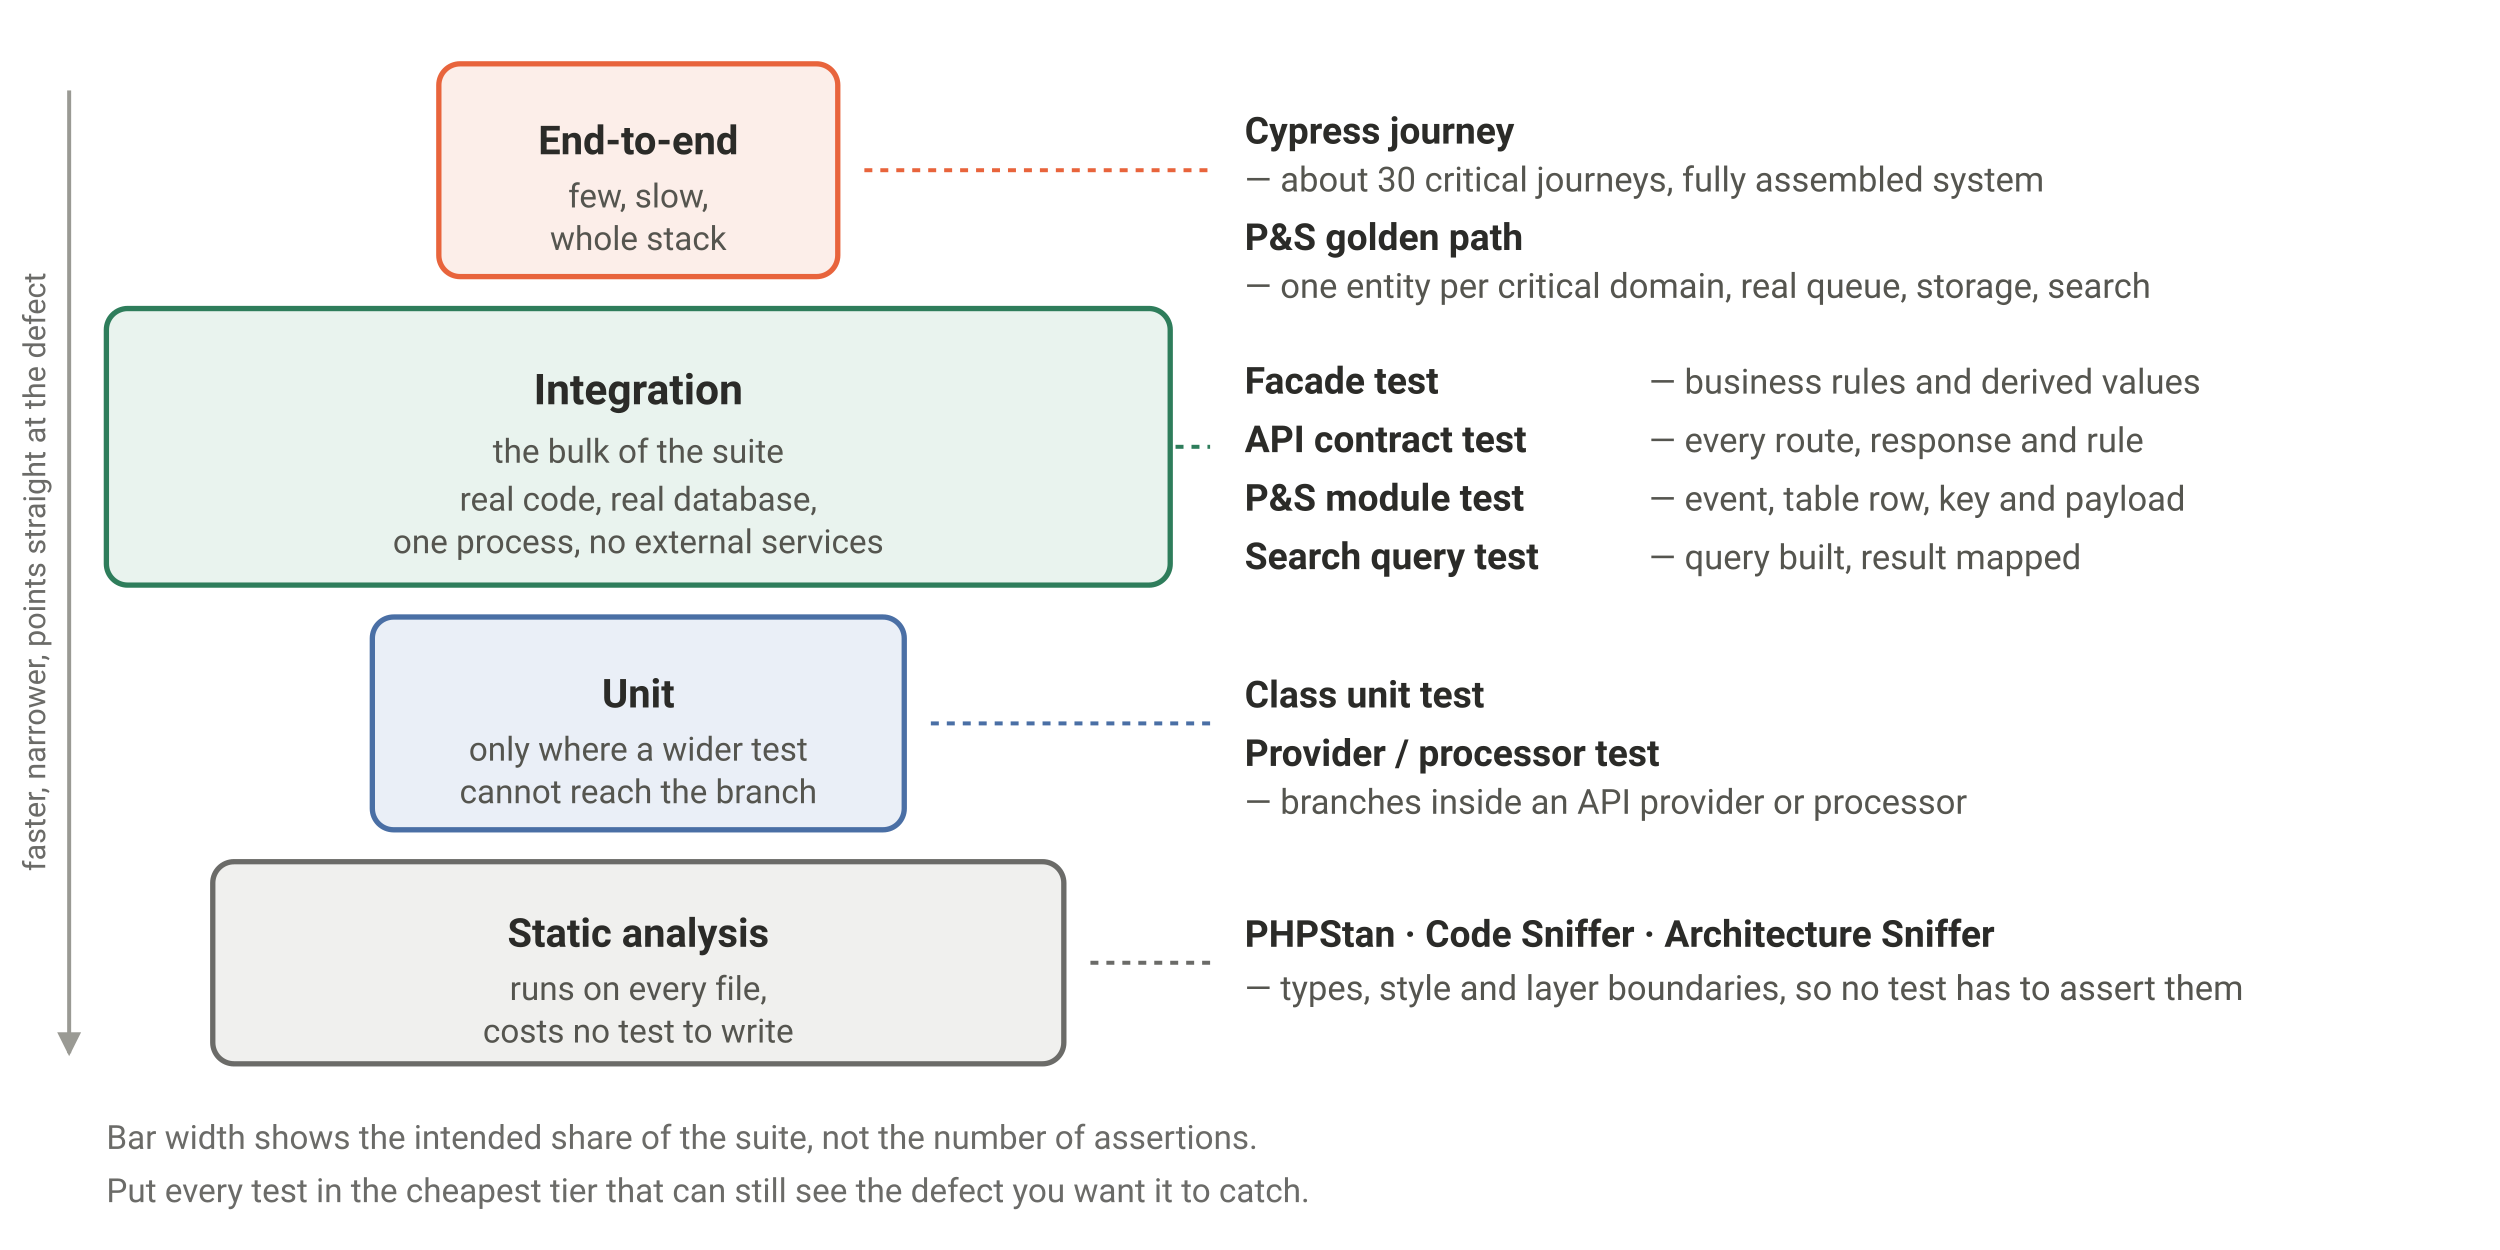
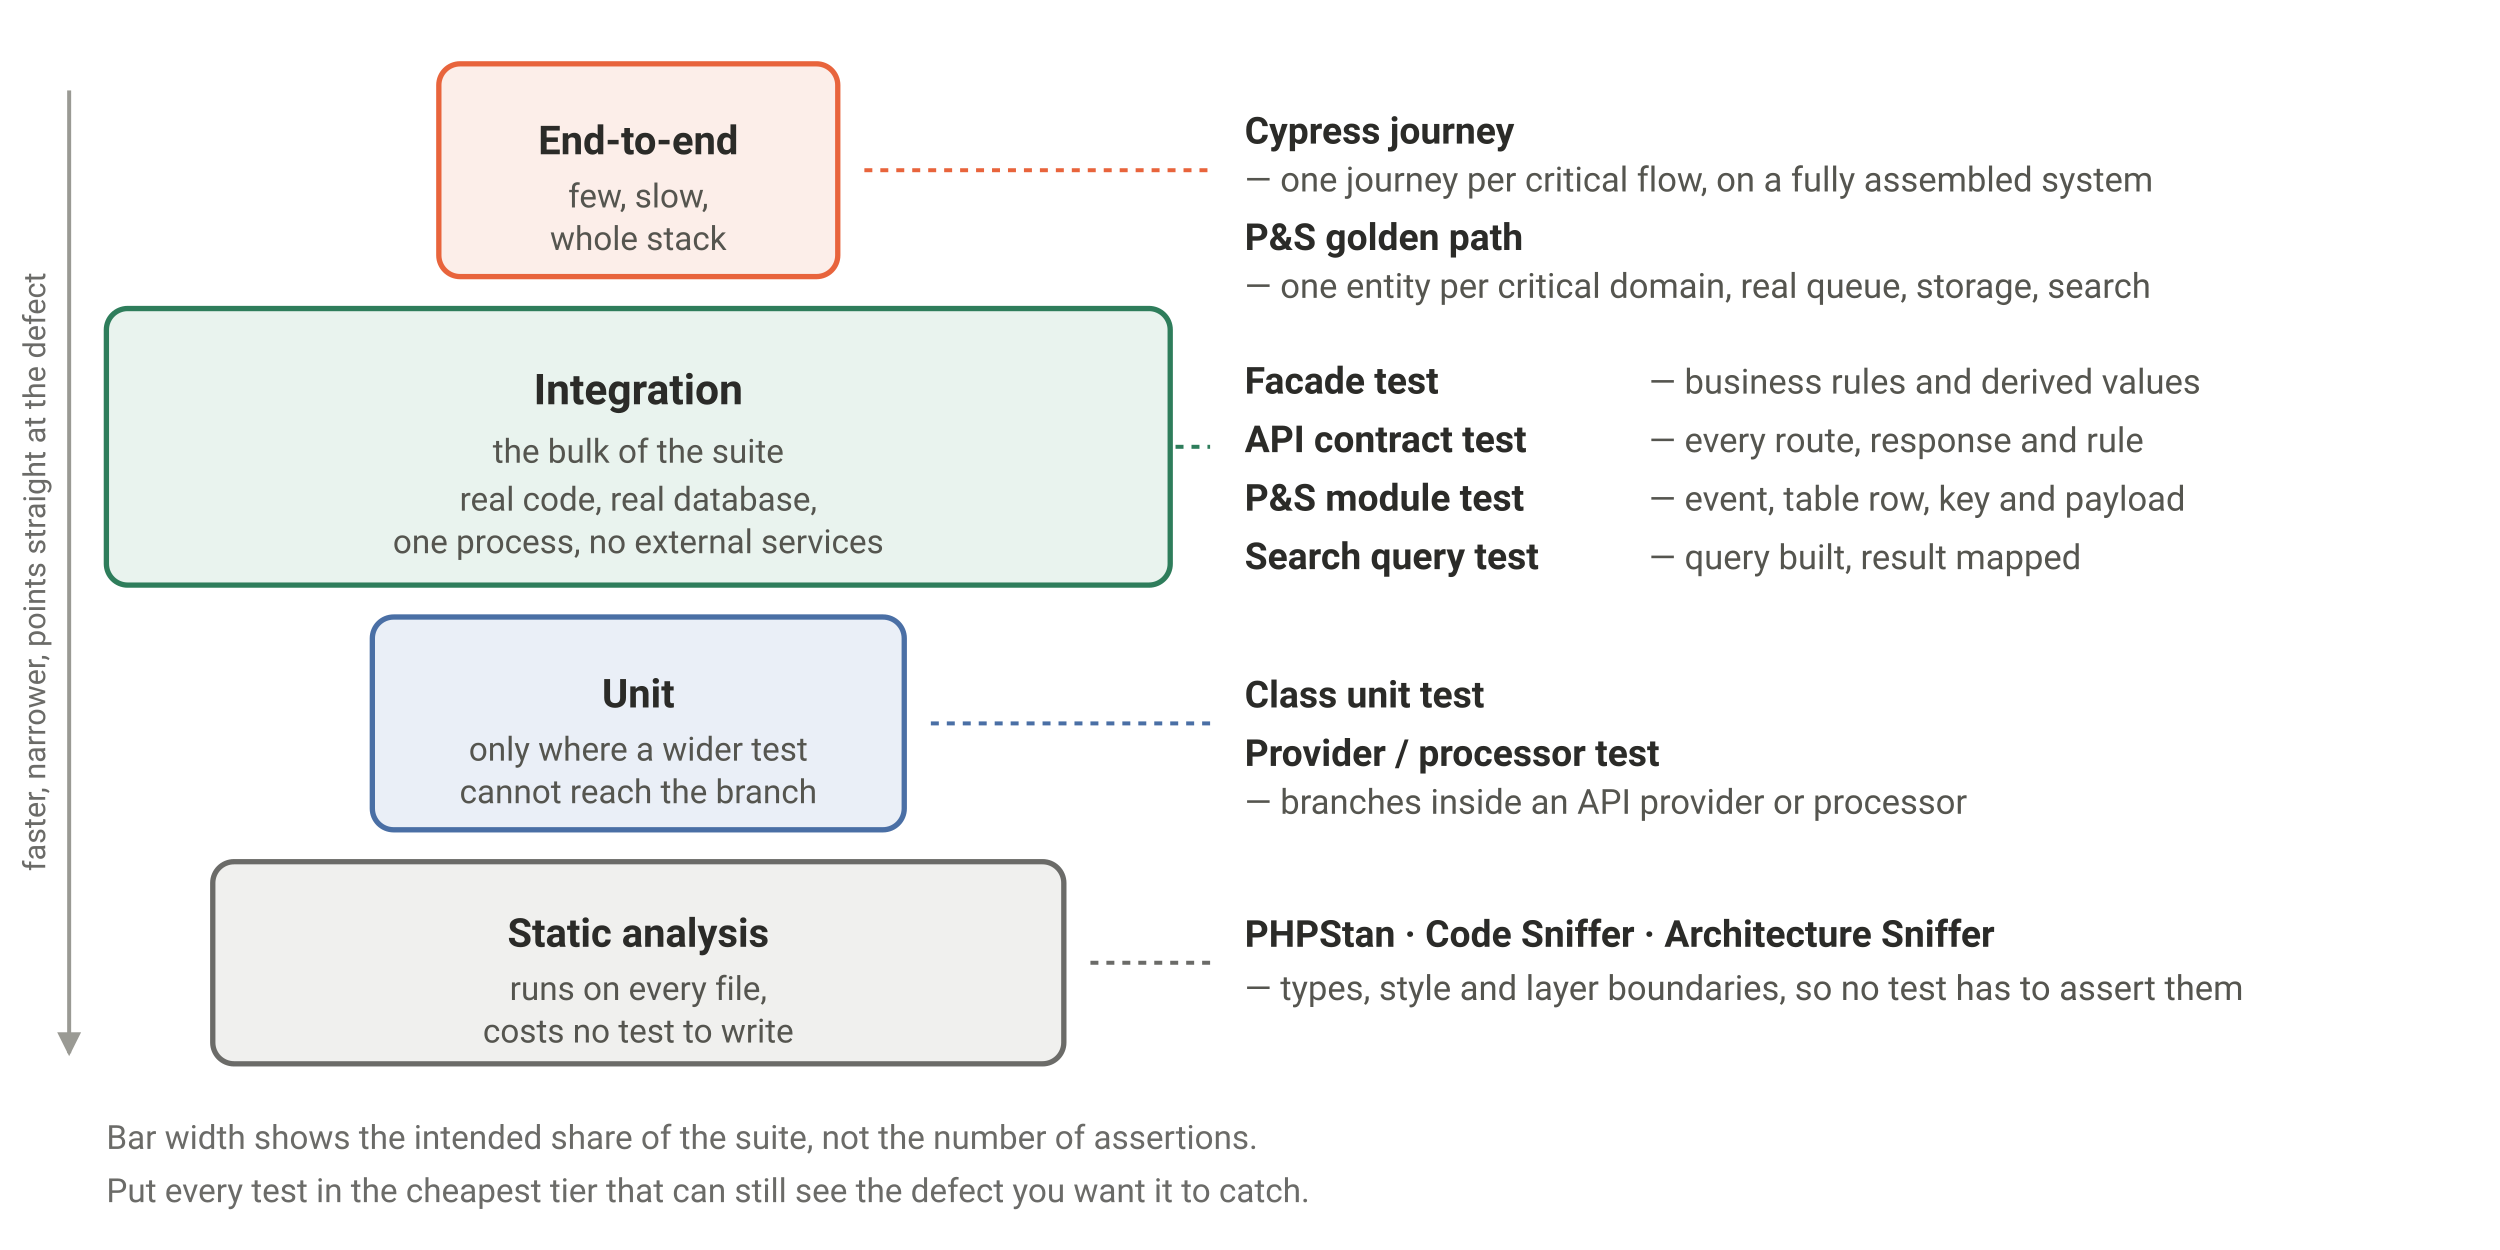
<svg xmlns="http://www.w3.org/2000/svg" viewBox="0 0 940 470" width="100%" style="max-width:940px;height:auto;" role="img" aria-labelledby="trophyTitle trophyDesc" font-family="-apple-system, BlinkMacSystemFont, 'Segoe UI', Roboto, Helvetica, Arial, sans-serif">
  <rect x="165" y="24" width="150" height="80" rx="8" fill="#FCEEE9" stroke="#E8643C" stroke-width="2" />
  <text x="240" y="58" text-anchor="middle" font-size="15" font-weight="700" fill="#2B2B28">End-to-end</text>
  <text x="240" y="78" text-anchor="middle" font-size="12.5" fill="#55554F">few, slow,</text>
  <text x="240" y="94" text-anchor="middle" font-size="12.5" fill="#55554F">whole stack</text>
  <line x1="325" y1="64" x2="455" y2="64" stroke="#E8643C" stroke-width="1.5" stroke-dasharray="3 3" />
  <text x="468" y="54" font-size="14" font-weight="600" fill="#2B2B28">Cypress journey</text>
-   <text x="468" y="72" font-size="13" fill="#55554F">— about 30 critical journeys, fully assembled system</text>
+   <text x="468" y="72" font-size="13" fill="#55554F">— one journey per critical flow, on a fully assembled system</text>
  <text x="468" y="94" font-size="14" font-weight="600" fill="#2B2B28">P&amp;S golden path</text>
  <text x="468" y="112" font-size="13" fill="#55554F">— one entity per critical domain, real queue, storage, search</text>
  <rect x="40" y="116" width="400" height="104" rx="8" fill="#E9F3EE" stroke="#2E7D5B" stroke-width="2" />
  <text x="240" y="152" text-anchor="middle" font-size="16" font-weight="700" fill="#2B2B28">Integration</text>
  <text x="240" y="174" text-anchor="middle" font-size="12.5" fill="#55554F">the bulk of the suite</text>
  <text x="240" y="192" text-anchor="middle" font-size="12.5" fill="#55554F">real code, real database,</text>
  <text x="240" y="208" text-anchor="middle" font-size="12.5" fill="#55554F">one process, no external services</text>
  <line x1="442" y1="168" x2="455" y2="168" stroke="#2E7D5B" stroke-width="1.5" stroke-dasharray="3 3" />
  <text x="468" y="148" font-size="14" font-weight="600" fill="#2B2B28">Facade test</text>
  <text x="620" y="148" font-size="13" fill="#55554F">— business rules and derived values</text>
  <text x="468" y="170" font-size="14" font-weight="600" fill="#2B2B28">API contract test</text>
  <text x="620" y="170" font-size="13" fill="#55554F">— every route, response and rule</text>
  <text x="468" y="192" font-size="14" font-weight="600" fill="#2B2B28">P&amp;S module test</text>
  <text x="620" y="192" font-size="13" fill="#55554F">— event, table row, key and payload</text>
  <text x="468" y="214" font-size="14" font-weight="600" fill="#2B2B28">Search query test</text>
  <text x="620" y="214" font-size="13" fill="#55554F">— query built, result mapped</text>
  <rect x="140" y="232" width="200" height="80" rx="8" fill="#EAEFF7" stroke="#4A6FA5" stroke-width="2" />
  <text x="240" y="266" text-anchor="middle" font-size="15" font-weight="700" fill="#2B2B28">Unit</text>
  <text x="240" y="286" text-anchor="middle" font-size="12.5" fill="#55554F">only where a wider test</text>
  <text x="240" y="302" text-anchor="middle" font-size="12.5" fill="#55554F">cannot reach the branch</text>
  <line x1="350" y1="272" x2="455" y2="272" stroke="#4A6FA5" stroke-width="1.5" stroke-dasharray="3 3" />
  <text x="468" y="266" font-size="14" font-weight="600" fill="#2B2B28">Class unit test</text>
  <text x="468" y="288" font-size="14" font-weight="600" fill="#2B2B28">Provider / processor test</text>
  <text x="468" y="306" font-size="13" fill="#55554F">— branches inside an API provider or processor</text>
  <rect x="80" y="324" width="320" height="76" rx="8" fill="#F0F0EE" stroke="#6B6B68" stroke-width="2" />
  <text x="240" y="356" text-anchor="middle" font-size="15" font-weight="700" fill="#2B2B28">Static analysis</text>
  <text x="240" y="376" text-anchor="middle" font-size="12.5" fill="#55554F">runs on every file,</text>
  <text x="240" y="392" text-anchor="middle" font-size="12.5" fill="#55554F">costs no test to write</text>
  <line x1="410" y1="362" x2="455" y2="362" stroke="#6B6B68" stroke-width="1.5" stroke-dasharray="3 3" />
  <text x="468" y="356" font-size="14" font-weight="600" fill="#2B2B28">PHPStan · Code Sniffer · Architecture Sniffer</text>
  <text x="468" y="376" font-size="13" fill="#55554F">— types, style and layer boundaries, so no test has to assert them</text>
  <defs>
    <marker id="trophyArrow" viewBox="0 0 8 8" refX="7" refY="4" markerWidth="6" markerHeight="6" orient="auto">
      <path d="M0 0 L8 4 L0 8 z" fill="#9A9A94" />
    </marker>
  </defs>
  <line x1="26" y1="34" x2="26" y2="396" stroke="#9A9A94" stroke-width="1.5" marker-end="url(#trophyArrow)" />
  <text x="17" y="215" font-size="11.5" fill="#6B6B68" text-anchor="middle" transform="rotate(-90 17 215)">faster, narrower, points straight at the defect</text>
  <text x="40" y="432" font-size="12.5" fill="#6B6B68">Bar width shows the intended share of the suite, not the number of assertions.</text>
  <text x="40" y="452" font-size="12.5" fill="#6B6B68">Put every test in the cheapest tier that can still see the defect you want it to catch.</text>
</svg>
